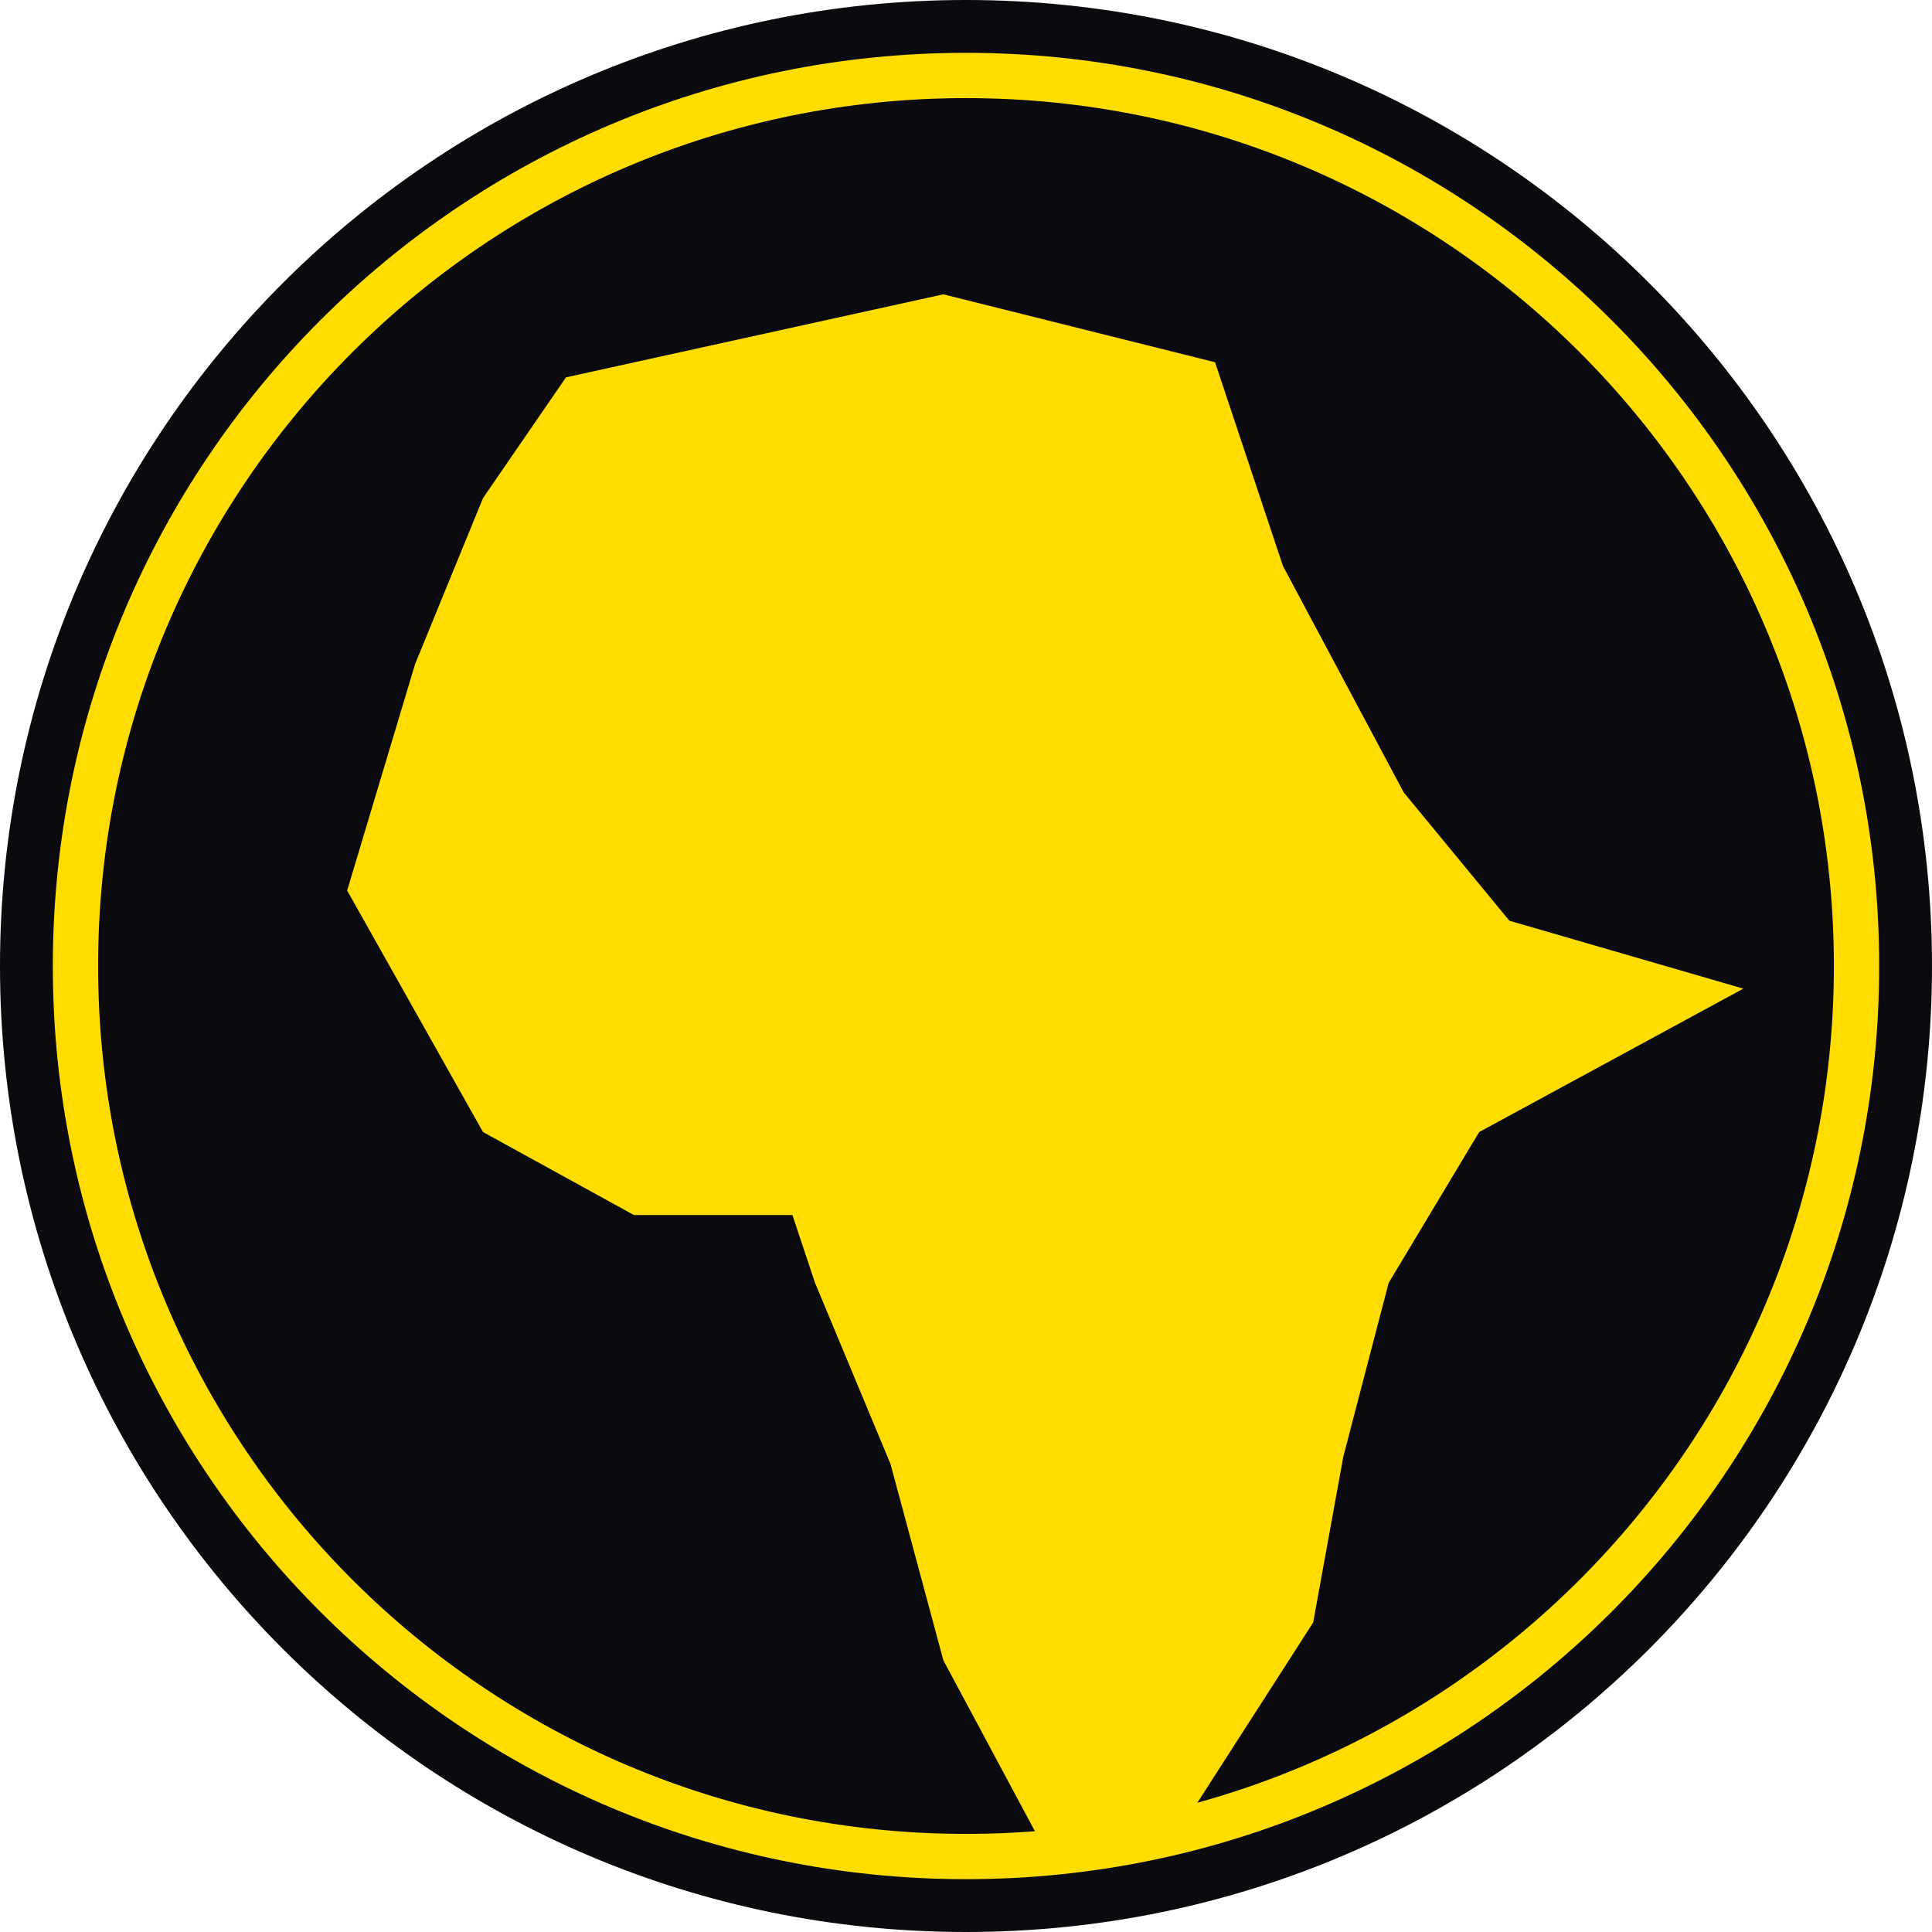
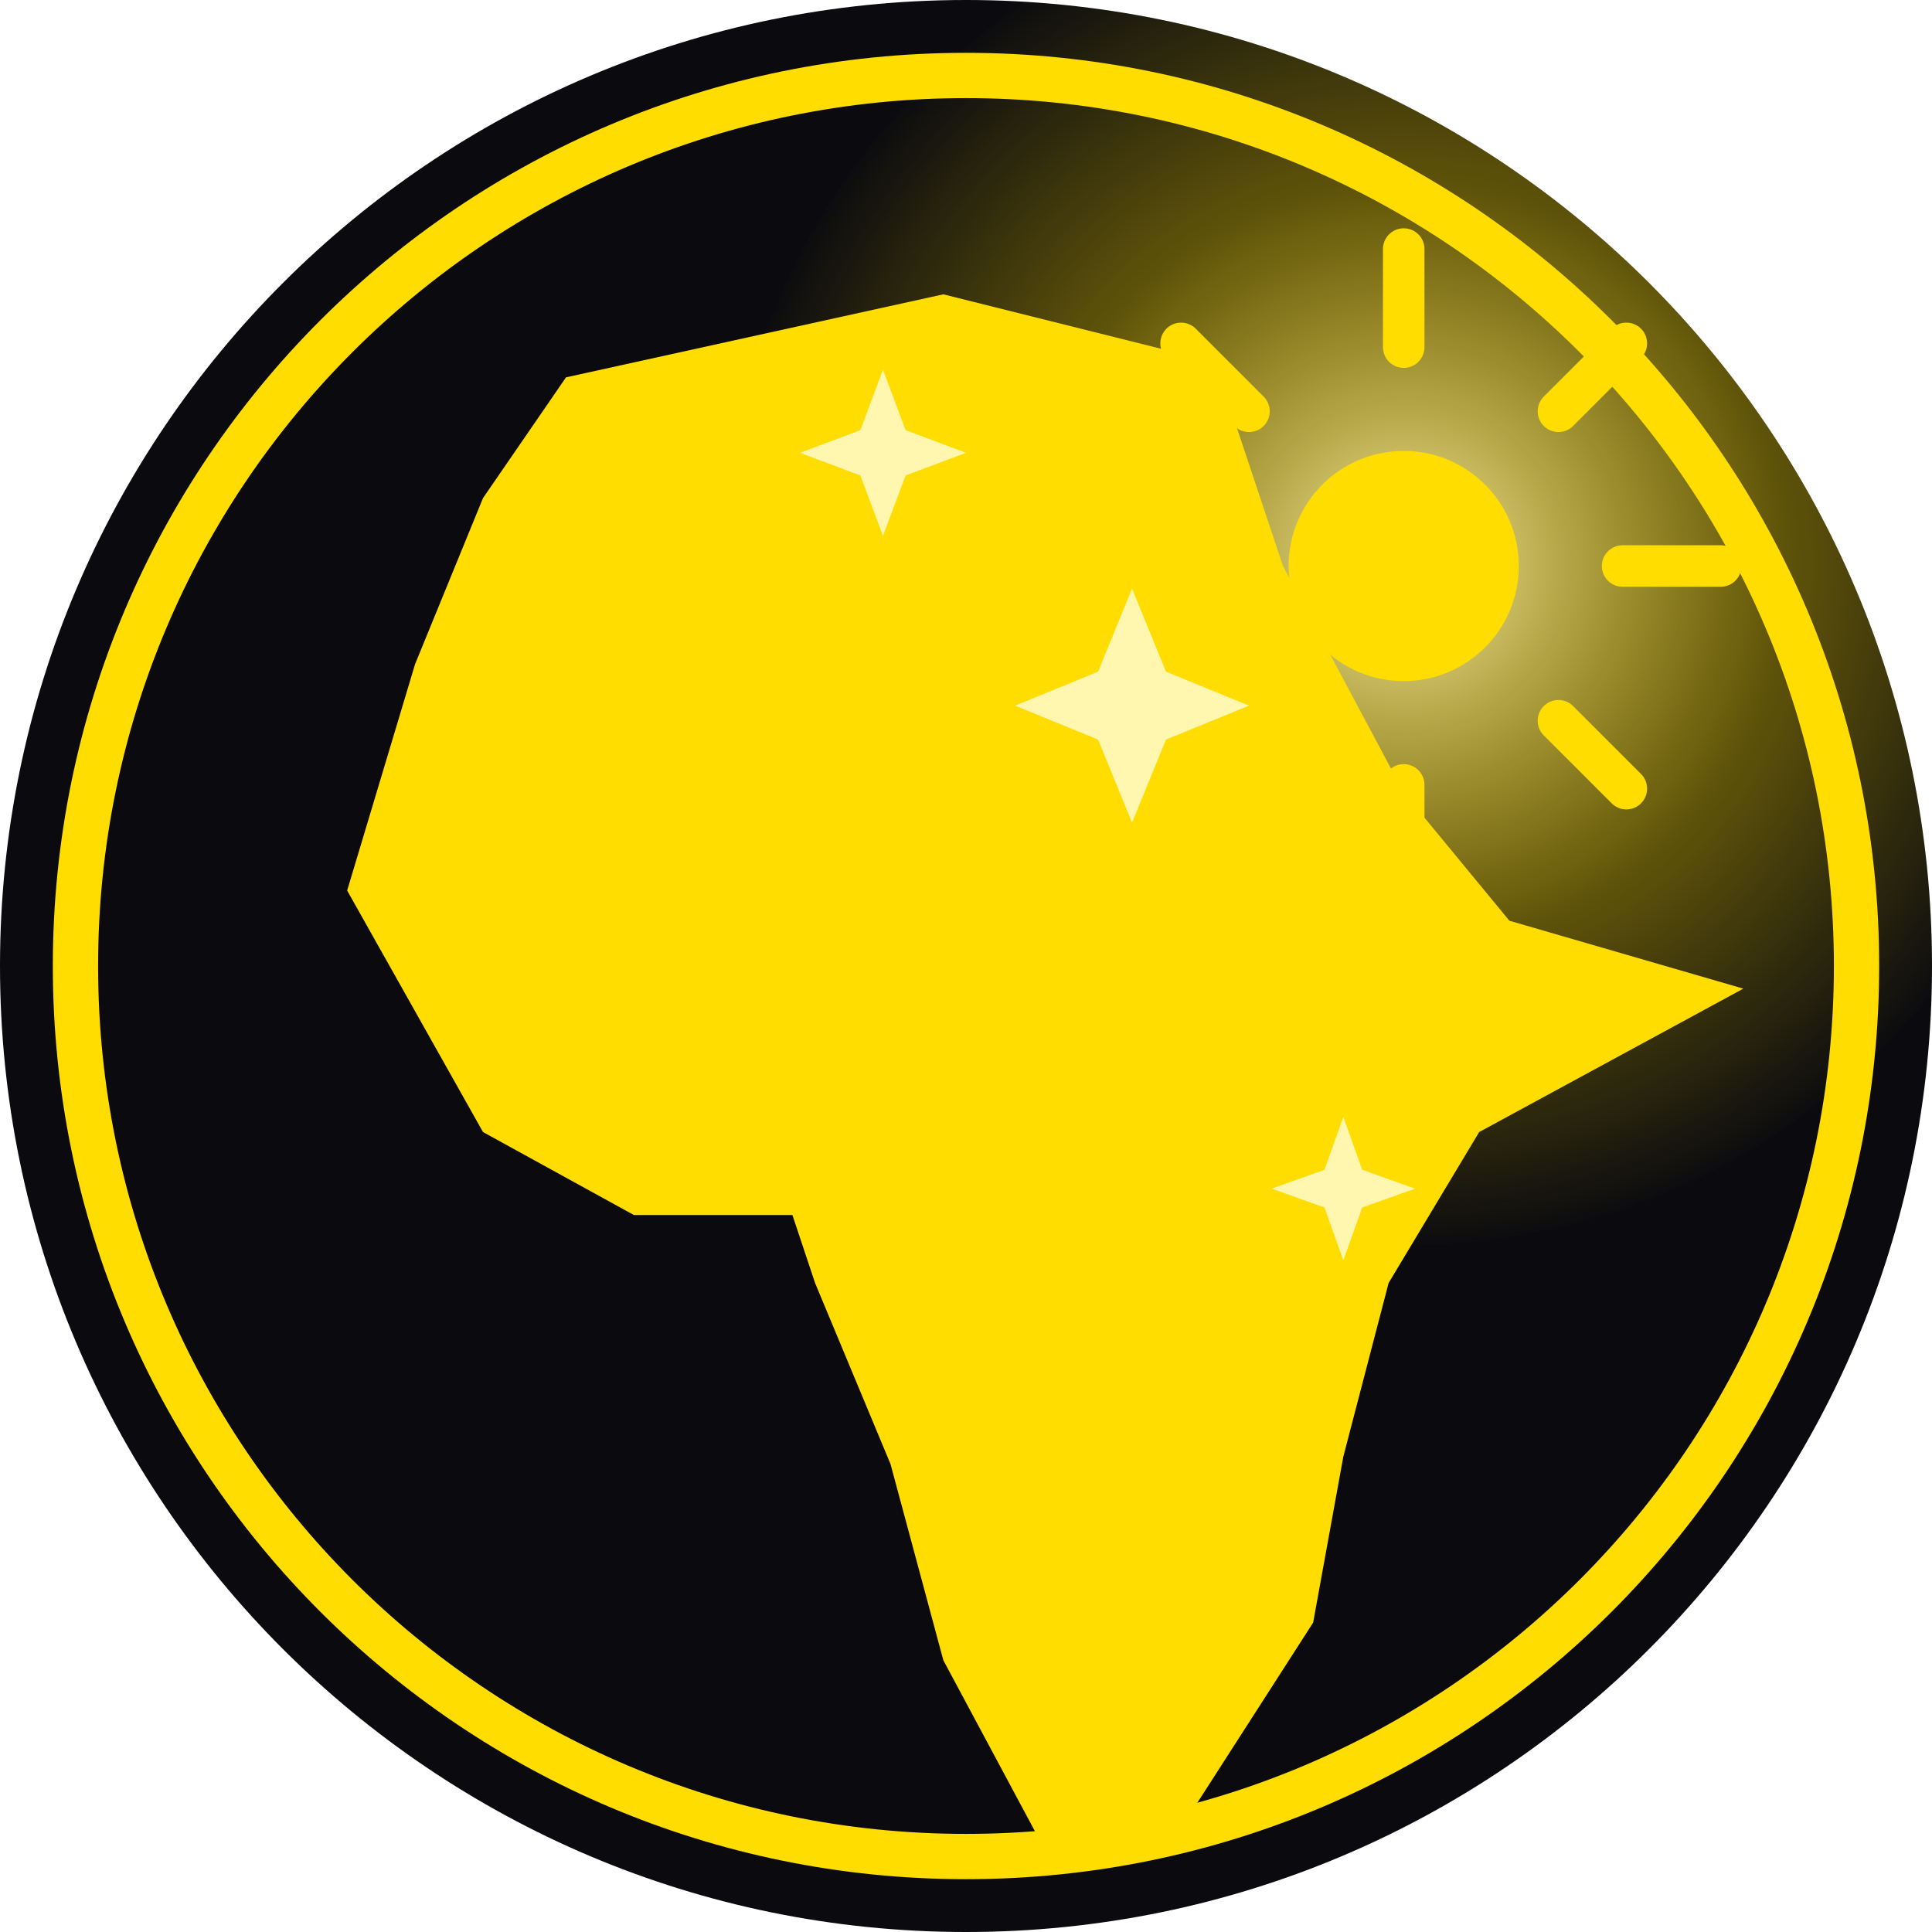
<svg xmlns="http://www.w3.org/2000/svg" viewBox="0 0 512 512" role="img" aria-label="Vassar Africans logo">
+   <defs>
+     <radialGradient id="sunGlow" cx="50%" cy="50%" r="50%">
+       <stop offset="0%" stop-color="#FFF3A8" stop-opacity="0.95" />
+       <stop offset="55%" stop-color="#FFDD00" stop-opacity="0.35" />
+       <stop offset="100%" stop-color="#FFDD00" stop-opacity="0" />
+     </radialGradient>
+     <clipPath id="disc">
+       <circle cx="256" cy="256" r="256" />
+     </clipPath>
+   </defs>
  <circle cx="256" cy="256" r="256" fill="#0B0B0F" />
-   <circle cx="256" cy="256" r="236" fill="none" stroke="#FFDD00" stroke-width="12" />
-   <path fill="#FFDD00" d="M150 100 L250 78 L322 96 L340 150 L372 210 L400 244 L462 262 L392 300 L368 340 L356 386 L348 430 L312 486 L280 496 L250 440 L236 388 L216 340 L210 322 L168 322 L128 300 L92 236 L110 176 L128 132 Z" />
+   <g clip-path="url(#disc)">
+     <circle cx="372" cy="150" r="180" fill="url(#sunGlow)" />
+     <circle cx="256" cy="256" r="236" fill="none" stroke="#FFDD00" stroke-width="12" />
+     <path fill="#FFDD00" d="M150 100 L250 78 L322 96 L340 150 L372 210 L400 244 L462 262 L392 300 L368 340 L356 386 L348 430 L312 486 L280 496 L250 440 L236 388 L216 340 L210 322 L168 322 L128 300 L92 236 L110 176 L128 132 Z" />
+     <g fill="#FFDD00" stroke="#FFDD00" stroke-linecap="round">
+       <circle cx="372" cy="150" r="30" />
+       <g stroke-width="11">
+         <line x1="372" y1="92" x2="372" y2="66" />
+         <line x1="372" y1="234" x2="372" y2="208" />
+         <line x1="430" y1="150" x2="456" y2="150" />
+         <line x1="314" y1="150" x2="288" y2="150" />
+         <line x1="413" y1="109" x2="431" y2="91" />
+         <line x1="331" y1="191" x2="313" y2="209" />
+         <line x1="413" y1="191" x2="431" y2="209" />
+         <line x1="331" y1="109" x2="313" y2="91" />
+       </g>
+     </g>
+     <g fill="#FFF6B0" stroke="none">
+       <path d="M300 156 l9 22 22 9 -22 9 -9 22 -9 -22 -22 -9 22 -9 z" />
+       <path d="M234 98 l6 16 16 6 -16 6 -6 16 -6 -16 -16 -6 16 -6 z" />
+       <path d="M356 296 l5 14 14 5 -14 5 -5 14 -5 -14 -14 -5 14 -5 z" />
+     </g>
+   </g>
</svg>
